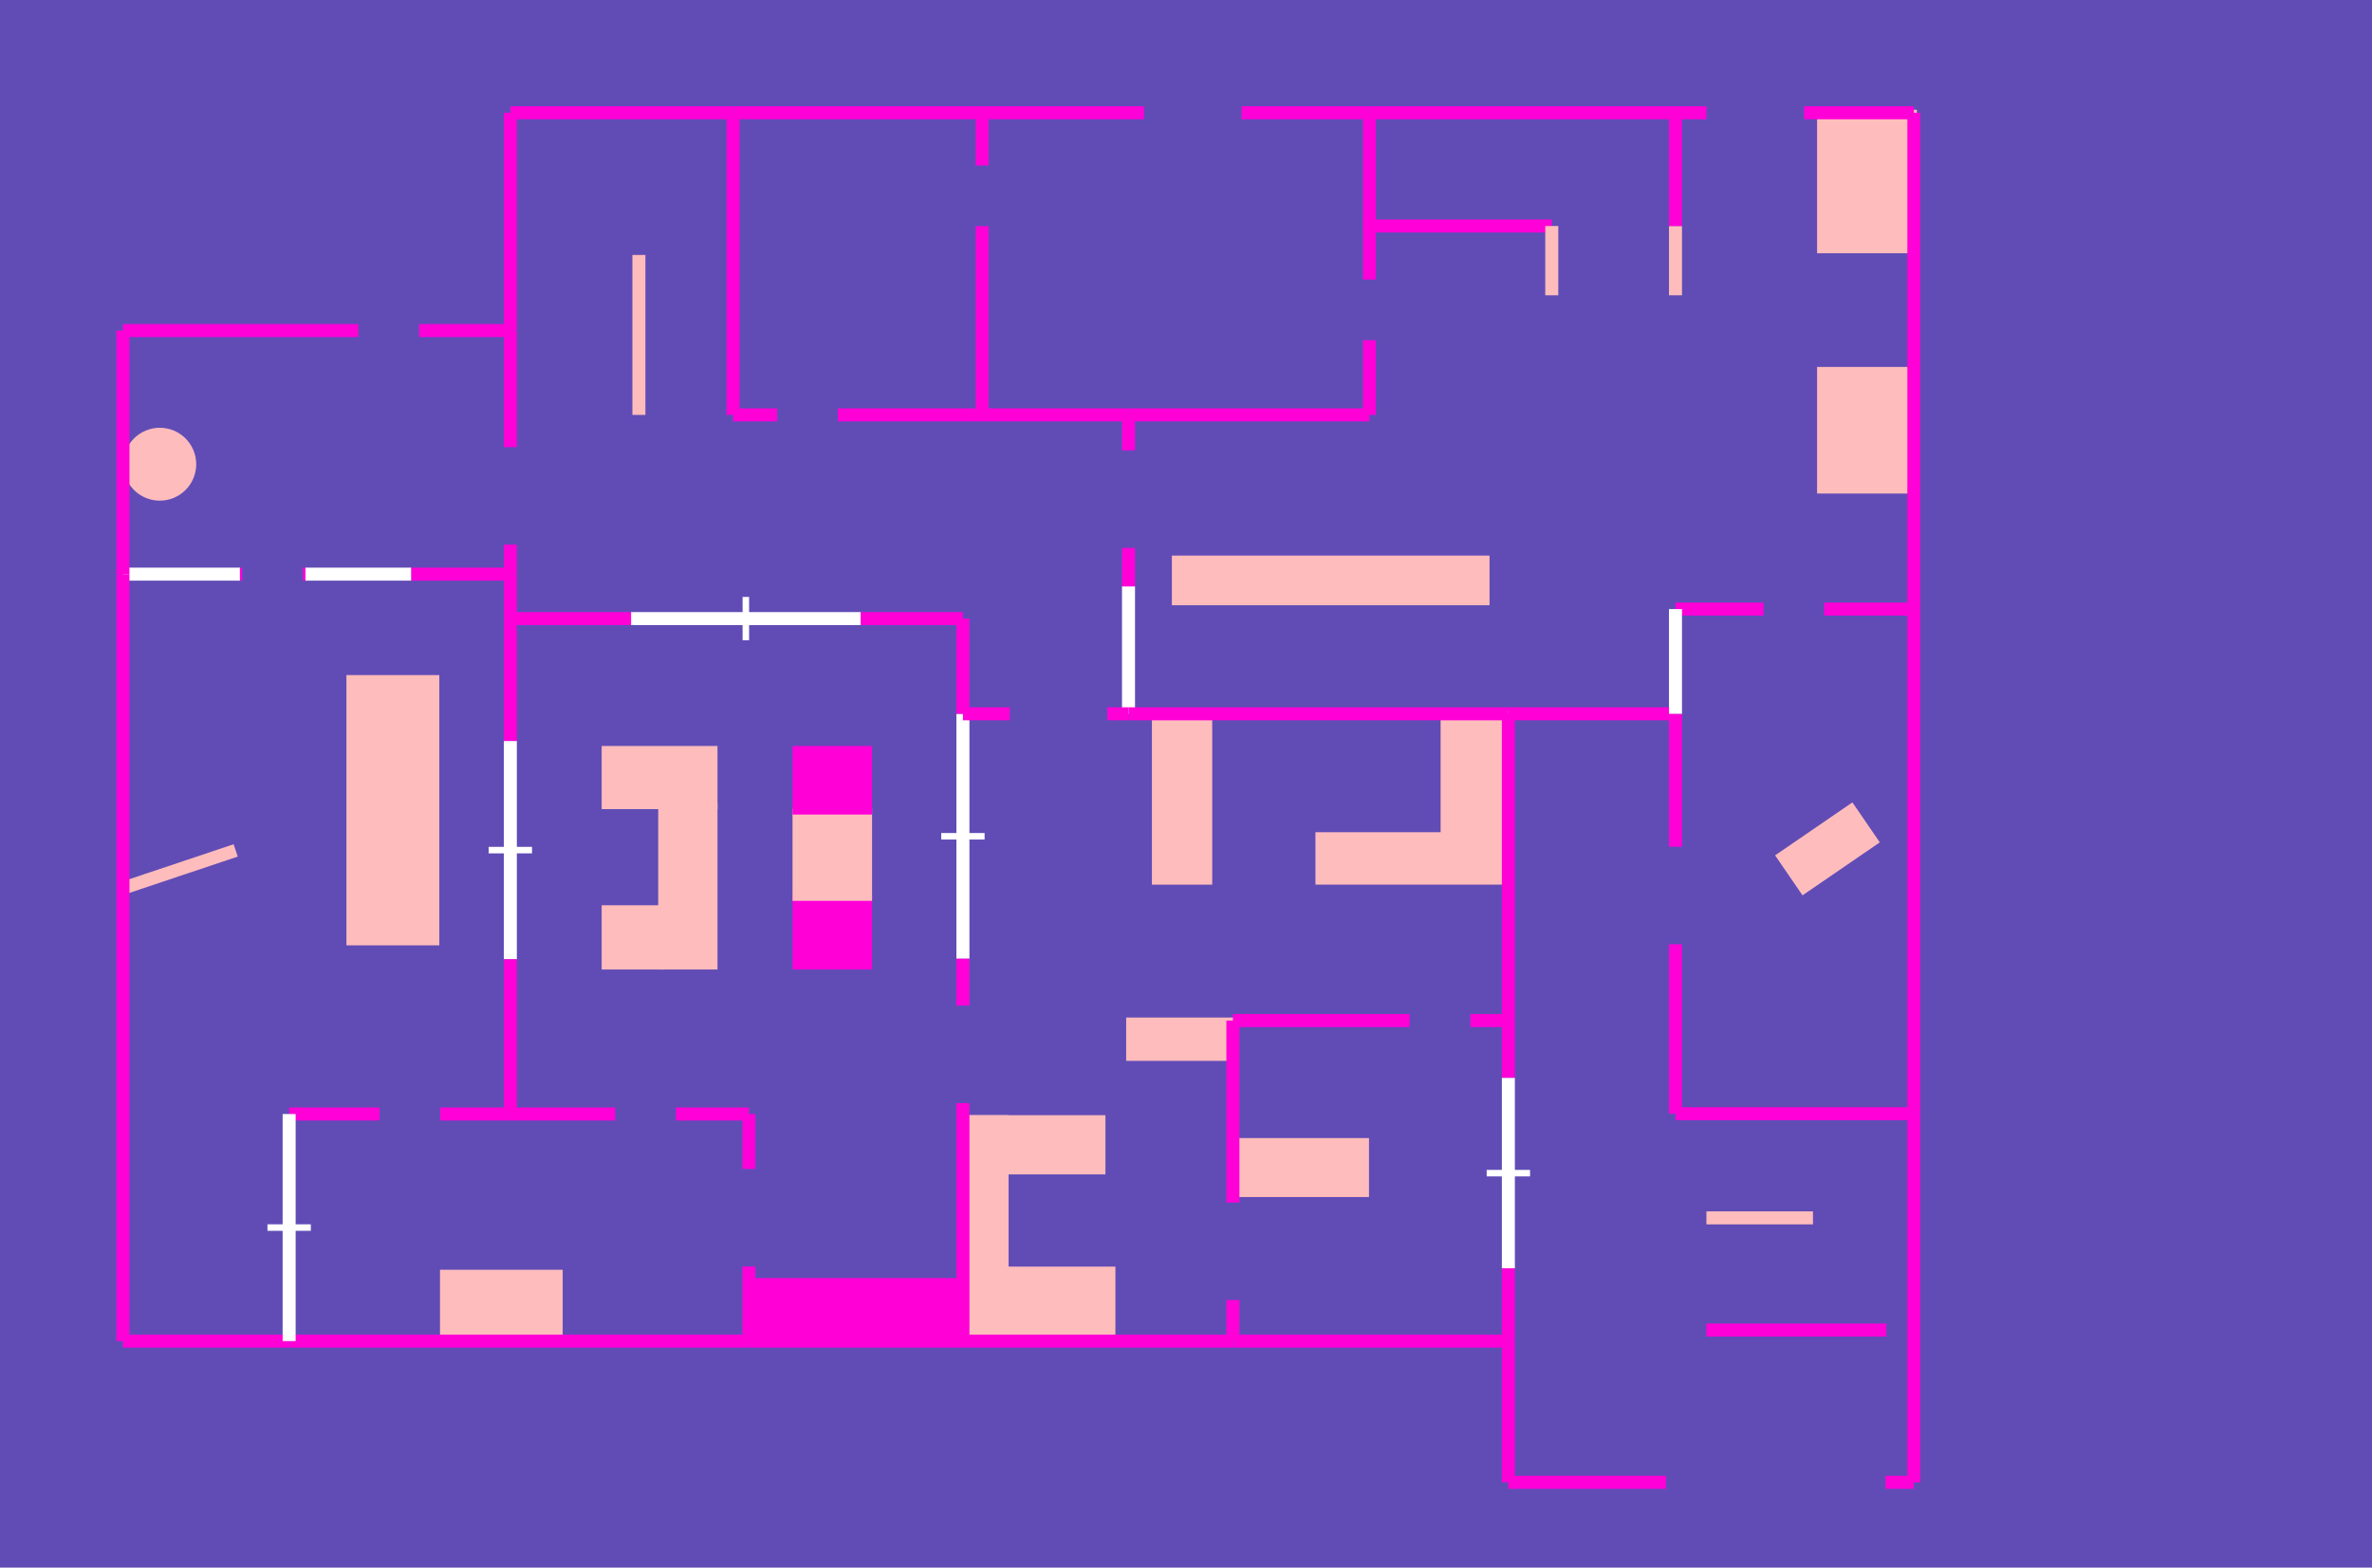
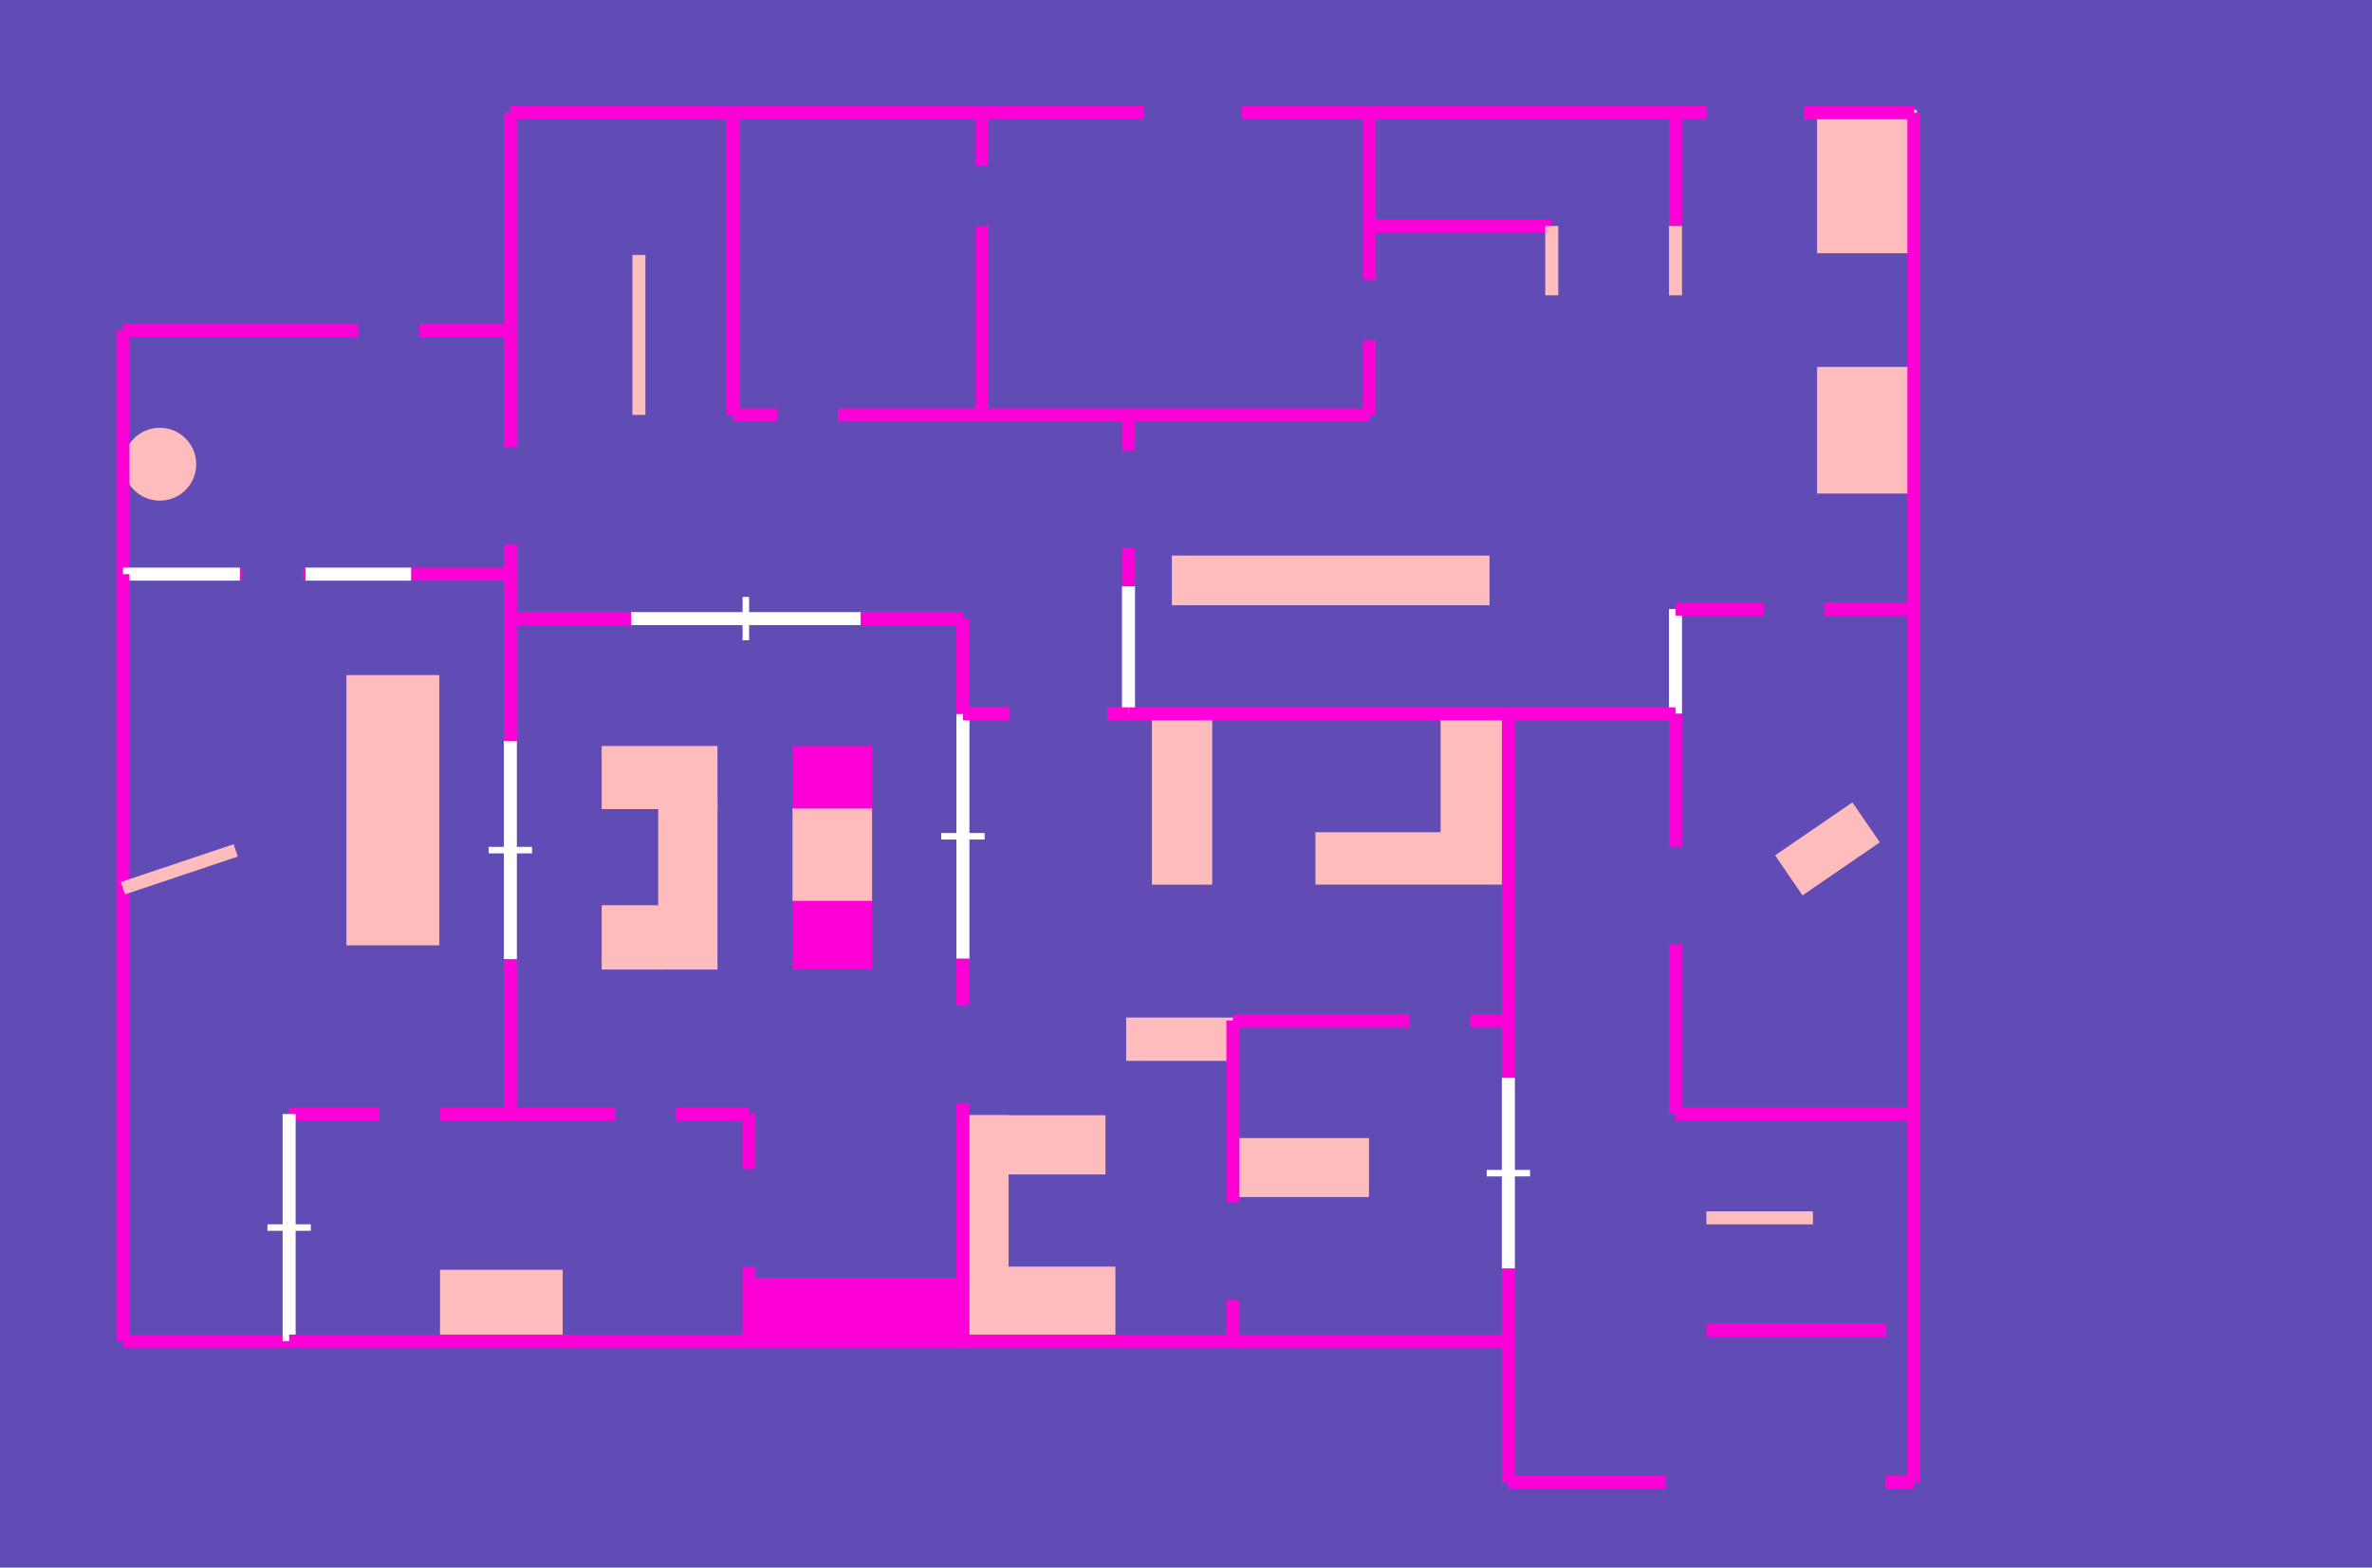
<svg xmlns="http://www.w3.org/2000/svg" viewBox="95 -40 295 195">
  <rect fill="#614CB6" height="195" width="295" x="95" y="-40" />
+   <path d="M233.345,-126.828 L220.061,-126.828 L220.061,-117.937 L233.345,-117.937 z" fill="#FFBCBC" stroke="#FFBCBC" stroke-width="0.75" transform="scale(1, -1)" />
+   <path d="M193.94,-71.688 L203.082,-71.688 L203.082,-80.228 L193.94,-80.228 z" fill="#FF00D7" stroke="#FF00D7" stroke-width="0.75" transform="scale(1, -1)" />
+   <path d="M258.973,-69.667 L282.592,-69.667 L282.592,-63.9 L258.973,-63.9 z" fill="#FFBCBC" stroke="#FFBCBC" stroke-width="0.75" transform="scale(1, -1)" />
+   <path d="M321.361,8.875 L333.022,8.875 L333.022,25.973 L321.361,25.973 z" fill="#FFBCBC" stroke="#FFBCBC" stroke-width="0.75" transform="scale(1, -1)" />
+   <path d="M321.361,-6.022 L333.022,-6.022 L333.022,-21.019 L321.361,-21.019 z" fill="#FFBCBC" stroke="#FFBCBC" stroke-width="0.75" transform="scale(1, -1)" />
+   <path d="M279.876,-34.914 L241.118,-34.914 L241.118,-29.488 L279.876,-29.488 z" fill="#FFBCBC" stroke="#FFBCBC" stroke-width="0.75" transform="scale(1, -1)" />
+   <path d="M245.385,-48.795 L238.636,-48.795 L238.636,-69.671 L245.385,-69.671 z" fill="#FFBCBC" stroke="#FFBCBC" stroke-width="0.75" transform="scale(1, -1)" />
+   <path d="M150.098,-126.828 L164.604,-126.828 L164.604,-118.329 L150.098,-118.329 z" fill="#FFBCBC" stroke="#FFBCBC" stroke-width="0.75" transform="scale(1, -1)" />
+   <path d="M214.756,-105.718 L232.106,-105.718 L232.106,-99.103 L214.756,-99.103 z" fill="#FFBCBC" stroke="#FFBCBC" stroke-width="0.75" transform="scale(1, -1)" />
+   <path d="M248.333,-101.947 L264.883,-101.947 L264.883,-108.532 L248.333,-108.532 z" fill="#FFBCBC" stroke="#FFBCBC" stroke-width="0.75" transform="scale(1, -1)" />
+   <path d="M248.333,-91.592 L235.434,-91.592 L235.434,-86.954 L248.333,-86.954 z" fill="#FFBCBC" stroke="#FFBCBC" stroke-width="0.75" transform="scale(1, -1)" />
+   <path d="M193.94,-60.95 L203.082,-60.95 L203.082,-53.174 L193.94,-53.174 z" fill="#FF00D7" stroke="#FF00D7" stroke-width="0.75" transform="scale(1, -1)" />
+   <path d="M170.205,-60.278 L183.857,-60.278 L183.857,-53.174 L170.205,-53.174 z" fill="#FFBCBC" stroke="#FFBCBC" stroke-width="0.75" transform="scale(1, -1)" />
+   <path d="M177.236,-60.278 L183.857,-60.278 L183.857,-80.228 L177.236,-80.228 z" fill="#FFBCBC" stroke="#FFBCBC" stroke-width="0.75" transform="scale(1, -1)" />
  <path d="M220.061,-99.103 L214.756,-99.103 L214.756,-126.828 L220.061,-126.828 z" fill="#FFBCBC" stroke="#FFBCBC" stroke-width="0.75" transform="scale(1, -1)" />
-   <path d="M150.098,-126.828 L164.604,-126.828 L164.604,-118.329 L150.098,-118.329 z" fill="#FFBCBC" stroke="#FFBCBC" stroke-width="0.75" transform="scale(1, -1)" />
-   <path d="M248.333,-101.947 L264.883,-101.947 L264.883,-108.532 L248.333,-108.532 z" fill="#FFBCBC" stroke="#FFBCBC" stroke-width="0.75" transform="scale(1, -1)" />
-   <path d="M193.94,-71.688 L203.082,-71.688 L203.082,-80.228 L193.94,-80.228 z" fill="#FF00D7" stroke="#FF00D7" stroke-width="0.75" transform="scale(1, -1)" />
  <path d="M203.082,-60.95 L193.94,-60.95 L193.94,-71.688 L203.082,-71.688 z" fill="#FFBCBC" stroke="#FFBCBC" stroke-width="0.75" transform="scale(1, -1)" />
-   <path d="M214.756,-105.718 L232.106,-105.718 L232.106,-99.103 L214.756,-99.103 z" fill="#FFBCBC" stroke="#FFBCBC" stroke-width="0.75" transform="scale(1, -1)" />
-   <path d="M193.94,-60.95 L203.082,-60.95 L203.082,-53.174 L193.94,-53.174 z" fill="#FF00D7" stroke="#FF00D7" stroke-width="0.75" transform="scale(1, -1)" />
+   <path d="M188.141,-119.366 L214.756,-119.366 L214.756,-126.828 L188.141,-126.828 z" fill="#FF00D7" stroke="#FF00D7" stroke-width="0.75" transform="scale(1, -1)" />
  <path d="M319.272,-70.856 L316.287,-66.502 L325.281,-60.336 L328.266,-64.69 z" fill="#FFBCBC" stroke="#FFBCBC" stroke-width="0.75" transform="scale(1, -1)" />
-   <path d="M258.973,-69.667 L282.592,-69.667 L282.592,-63.9 L258.973,-63.9 z" fill="#FFBCBC" stroke="#FFBCBC" stroke-width="0.75" transform="scale(1, -1)" />
-   <path d="M188.141,-119.366 L214.756,-119.366 L214.756,-126.828 L188.141,-126.828 z" fill="#FF00D7" stroke="#FF00D7" stroke-width="0.75" transform="scale(1, -1)" />
-   <path d="M245.385,-48.795 L238.636,-48.795 L238.636,-69.671 L245.385,-69.671 z" fill="#FFBCBC" stroke="#FFBCBC" stroke-width="0.75" transform="scale(1, -1)" />
-   <path d="M248.333,-91.592 L235.434,-91.592 L235.434,-86.954 L248.333,-86.954 z" fill="#FFBCBC" stroke="#FFBCBC" stroke-width="0.75" transform="scale(1, -1)" />
-   <path d="M177.236,-60.278 L183.857,-60.278 L183.857,-80.228 L177.236,-80.228 z" fill="#FFBCBC" stroke="#FFBCBC" stroke-width="0.75" transform="scale(1, -1)" />
  <path d="M170.205,-80.228 L177.236,-80.228 L177.236,-72.985 L170.205,-72.985 z" fill="#FFBCBC" stroke="#FFBCBC" stroke-width="0.75" transform="scale(1, -1)" />
  <path d="M274.541,-63.9 L282.592,-63.9 L282.592,-48.795 L274.541,-48.795 z" fill="#FFBCBC" stroke="#FFBCBC" stroke-width="0.75" transform="scale(1, -1)" />
-   <path d="M279.876,-34.914 L241.118,-34.914 L241.118,-29.488 L279.876,-29.488 z" fill="#FFBCBC" stroke="#FFBCBC" stroke-width="0.75" transform="scale(1, -1)" />
  <path d="M138.459,-77.221 L149.261,-77.221 L149.261,-44.353 L138.459,-44.353 z" fill="#FFBCBC" stroke="#FFBCBC" stroke-width="0.75" transform="scale(1, -1)" />
-   <path d="M321.361,8.875 L333.022,8.875 L333.022,25.973 L321.361,25.973 z" fill="#FFBCBC" stroke="#FFBCBC" stroke-width="0.75" transform="scale(1, -1)" />
-   <path d="M233.345,-126.828 L220.061,-126.828 L220.061,-117.937 L233.345,-117.937 z" fill="#FFBCBC" stroke="#FFBCBC" stroke-width="0.75" transform="scale(1, -1)" />
-   <path d="M170.205,-60.278 L183.857,-60.278 L183.857,-53.174 L170.205,-53.174 z" fill="#FFBCBC" stroke="#FFBCBC" stroke-width="0.75" transform="scale(1, -1)" />
-   <path d="M321.361,-6.022 L333.022,-6.022 L333.022,-21.019 L321.361,-21.019 z" fill="#FFBCBC" stroke="#FFBCBC" stroke-width="0.75" transform="scale(1, -1)" />
  <circle cx="114.87" cy="-17.747" fill="#FFBCBC" r="4.533" stroke="none" transform="scale(1, -1)" />
-   <path d="M303.376,-98.545 L303.376,-77.465 z" fill="none" stroke="#FF00D7" stroke-width="1.618" transform="scale(1, -1)" />
-   <path d="M303.376,-65.333 L303.376,-48.795 z" fill="none" stroke="#FF00D7" stroke-width="1.618" transform="scale(1, -1)" />
-   <path d="M110.289,-70.489 L124.311,-65.789 z" fill="none" stroke="#FFBCBC" stroke-width="1.618" transform="scale(1, -1)" />
-   <path d="M124.843,-31.421 L110.289,-31.421 z" fill="none" stroke="#FFFFFF" stroke-width="1.618" transform="scale(1, -1)" />
-   <path d="M130.959,-98.581 L142.199,-98.581 z" fill="none" stroke="#FF00D7" stroke-width="1.618" transform="scale(1, -1)" />
-   <path d="M149.748,-98.581 L158.47,-98.581 z" fill="none" stroke="#FF00D7" stroke-width="1.618" transform="scale(1, -1)" />
+   <path d="M174.459,-11.612 L174.459,8.285 z" fill="none" stroke="#FFBCBC" stroke-width="1.618" transform="scale(1, -1)" />
+   <path d="M110.289,-1.123 L110.289,-31.421 z" fill="none" stroke="#FF00D7" stroke-width="1.618" transform="scale(1, -1)" />
  <path d="M214.756,-48.795 L214.756,-79.265 z" fill="none" stroke="#FFFFFF" stroke-width="1.618" transform="scale(1, -1)" />
  <path d="M212.06,-64.03 L217.452,-64.03 z" fill="none" stroke="#FFFFFF" stroke-width="0.809" transform="scale(1, -1)" />
-   <path d="M158.47,25.973 L158.47,-1.123 z" fill="none" stroke="#FF00D7" stroke-width="1.618" transform="scale(1, -1)" />
-   <path d="M217.145,25.973 L186.169,25.973 z" fill="none" stroke="#FF00D7" stroke-width="1.618" transform="scale(1, -1)" />
-   <path d="M124.843,-31.421 L125.121,-31.421 z" fill="none" stroke="#FF00D7" stroke-width="1.618" transform="scale(1, -1)" />
-   <path d="M132.669,-31.421 L132.991,-31.421 z" fill="none" stroke="#FF00D7" stroke-width="1.618" transform="scale(1, -1)" />
-   <path d="M303.376,3.267 L303.376,11.885 z" fill="none" stroke="#FFBCBC" stroke-width="1.618" transform="scale(1, -1)" />
-   <path d="M110.289,-126.828 L130.959,-126.828 z" fill="none" stroke="#FF00D7" stroke-width="1.618" transform="scale(1, -1)" />
-   <path d="M333.022,25.973 L319.359,25.973 z" fill="none" stroke="#FF00D7" stroke-width="1.618" transform="scale(1, -1)" />
-   <path d="M307.227,25.973 L303.376,25.973 z" fill="none" stroke="#FF00D7" stroke-width="1.618" transform="scale(1, -1)" />
-   <path d="M158.47,-1.123 L147.119,-1.123 z" fill="none" stroke="#FF00D7" stroke-width="1.618" transform="scale(1, -1)" />
-   <path d="M139.57,-1.123 L110.289,-1.123 z" fill="none" stroke="#FF00D7" stroke-width="1.618" transform="scale(1, -1)" />
-   <path d="M282.592,-94.091 L282.592,-86.954 z" fill="none" stroke="#FF00D7" stroke-width="1.618" transform="scale(1, -1)" />
-   <path d="M214.756,-48.795 L214.756,-36.952 z" fill="none" stroke="#FF00D7" stroke-width="1.618" transform="scale(1, -1)" />
-   <path d="M130.959,-126.828 L188.141,-126.828 z" fill="none" stroke="#FF00D7" stroke-width="1.618" transform="scale(1, -1)" />
-   <path d="M282.592,-86.954 L277.862,-86.954 z" fill="none" stroke="#FF00D7" stroke-width="1.618" transform="scale(1, -1)" />
-   <path d="M270.313,-86.954 L248.333,-86.954 z" fill="none" stroke="#FF00D7" stroke-width="1.618" transform="scale(1, -1)" />
-   <path d="M110.289,-31.421 L110.289,-126.828 z" fill="none" stroke="#FF00D7" stroke-width="1.618" transform="scale(1, -1)" />
-   <path d="M235.349,-32.941 L235.349,-48.795 z" fill="none" stroke="#FFFFFF" stroke-width="1.618" transform="scale(1, -1)" />
-   <path d="M214.756,-126.828 L248.333,-126.828 z" fill="none" stroke="#FF00D7" stroke-width="1.618" transform="scale(1, -1)" />
-   <path d="M174.459,-11.612 L174.459,8.285 z" fill="none" stroke="#FFBCBC" stroke-width="1.618" transform="scale(1, -1)" />
-   <path d="M217.145,-11.612 L217.145,11.862 z" fill="none" stroke="#FF00D7" stroke-width="1.618" transform="scale(1, -1)" />
-   <path d="M217.145,19.411 L217.145,25.973 z" fill="none" stroke="#FF00D7" stroke-width="1.618" transform="scale(1, -1)" />
-   <path d="M158.47,25.973 L186.169,25.973 z" fill="none" stroke="#FF00D7" stroke-width="1.618" transform="scale(1, -1)" />
-   <path d="M333.022,-98.545 L333.022,-144.399 z" fill="none" stroke="#FF00D7" stroke-width="1.618" transform="scale(1, -1)" />
-   <path d="M303.376,-98.545 L333.022,-98.545 z" fill="none" stroke="#FF00D7" stroke-width="1.618" transform="scale(1, -1)" />
-   <path d="M320.474,-111.498 L307.221,-111.498 z" fill="none" stroke="#FFBCBC" stroke-width="1.618" transform="scale(1, -1)" />
-   <path d="M188.141,-98.581 L188.141,-105.414 z" fill="none" stroke="#FF00D7" stroke-width="1.618" transform="scale(1, -1)" />
-   <path d="M188.141,-117.546 L188.141,-126.828 z" fill="none" stroke="#FF00D7" stroke-width="1.618" transform="scale(1, -1)" />
  <path d="M158.47,-98.581 L171.514,-98.581 z" fill="none" stroke="#FF00D7" stroke-width="1.618" transform="scale(1, -1)" />
  <path d="M179.063,-98.581 L188.141,-98.581 z" fill="none" stroke="#FF00D7" stroke-width="1.618" transform="scale(1, -1)" />
-   <path d="M158.47,-52.172 L158.47,-79.331 z" fill="none" stroke="#FFFFFF" stroke-width="1.618" transform="scale(1, -1)" />
-   <path d="M155.774,-65.751 L161.166,-65.751 z" fill="none" stroke="#FFFFFF" stroke-width="0.809" transform="scale(1, -1)" />
-   <path d="M214.756,-126.828 L214.756,-97.224 z" fill="none" stroke="#FF00D7" stroke-width="1.618" transform="scale(1, -1)" />
-   <path d="M214.756,-85.093 L214.756,-79.265 z" fill="none" stroke="#FF00D7" stroke-width="1.618" transform="scale(1, -1)" />
-   <path d="M202.036,-36.952 L214.756,-36.952 z" fill="none" stroke="#FF00D7" stroke-width="1.618" transform="scale(1, -1)" />
-   <path d="M282.592,-48.795 L282.592,-86.954 z" fill="none" stroke="#FF00D7" stroke-width="1.618" transform="scale(1, -1)" />
-   <path d="M265.309,11.885 L287.989,11.885 z" fill="none" stroke="#FF00D7" stroke-width="1.618" transform="scale(1, -1)" />
+   <path d="M124.843,-31.421 L110.289,-31.421 z" fill="none" stroke="#FFFFFF" stroke-width="1.618" transform="scale(1, -1)" />
+   <path d="M303.376,-35.767 L303.376,-48.795 z" fill="none" stroke="#FFFFFF" stroke-width="1.618" transform="scale(1, -1)" />
+   <path d="M282.592,-117.781 L282.592,-126.828 z" fill="none" stroke="#FF00D7" stroke-width="1.618" transform="scale(1, -1)" />
+   <path d="M158.47,25.973 L158.47,-1.123 z" fill="none" stroke="#FF00D7" stroke-width="1.618" transform="scale(1, -1)" />
  <path d="M235.349,-11.612 L235.349,-16.028 z" fill="none" stroke="#FF00D7" stroke-width="1.618" transform="scale(1, -1)" />
  <path d="M235.349,-28.159 L235.349,-32.941 z" fill="none" stroke="#FF00D7" stroke-width="1.618" transform="scale(1, -1)" />
-   <path d="M235.349,-48.795 L232.716,-48.795 z" fill="none" stroke="#FF00D7" stroke-width="1.618" transform="scale(1, -1)" />
-   <path d="M220.584,-48.795 L214.756,-48.795 z" fill="none" stroke="#FF00D7" stroke-width="1.618" transform="scale(1, -1)" />
-   <path d="M158.47,-31.421 L158.47,-36.952 z" fill="none" stroke="#FF00D7" stroke-width="1.618" transform="scale(1, -1)" />
-   <path d="M110.289,-1.123 L110.289,-31.421 z" fill="none" stroke="#FF00D7" stroke-width="1.618" transform="scale(1, -1)" />
-   <path d="M188.141,-126.828 L214.756,-126.828 z" fill="none" stroke="#FF00D7" stroke-width="1.618" transform="scale(1, -1)" />
-   <path d="M248.333,-86.954 L248.333,-109.586 z" fill="none" stroke="#FF00D7" stroke-width="1.618" transform="scale(1, -1)" />
-   <path d="M248.333,-121.718 L248.333,-126.828 z" fill="none" stroke="#FF00D7" stroke-width="1.618" transform="scale(1, -1)" />
-   <path d="M265.309,25.973 L249.408,25.973 z" fill="none" stroke="#FF00D7" stroke-width="1.618" transform="scale(1, -1)" />
-   <path d="M237.276,25.973 L217.145,25.973 z" fill="none" stroke="#FF00D7" stroke-width="1.618" transform="scale(1, -1)" />
-   <path d="M282.592,-94.091 L282.592,-117.781 z" fill="none" stroke="#FFFFFF" stroke-width="1.618" transform="scale(1, -1)" />
-   <path d="M279.896,-105.936 L285.288,-105.936 z" fill="none" stroke="#FFFFFF" stroke-width="0.809" transform="scale(1, -1)" />
-   <path d="M130.959,-98.581 L130.959,-126.828 z" fill="none" stroke="#FFFFFF" stroke-width="1.618" transform="scale(1, -1)" />
-   <path d="M128.263,-112.704 L133.655,-112.704 z" fill="none" stroke="#FFFFFF" stroke-width="0.809" transform="scale(1, -1)" />
-   <path d="M287.989,11.885 L287.989,3.267 z" fill="none" stroke="#FFBCBC" stroke-width="1.618" transform="scale(1, -1)" />
-   <path d="M235.349,-11.612 L265.309,-11.612 z" fill="none" stroke="#FF00D7" stroke-width="1.618" transform="scale(1, -1)" />
-   <path d="M158.47,-98.581 L158.47,-79.331 z" fill="none" stroke="#FF00D7" stroke-width="1.618" transform="scale(1, -1)" />
-   <path d="M248.333,-126.828 L282.592,-126.828 z" fill="none" stroke="#FF00D7" stroke-width="1.618" transform="scale(1, -1)" />
-   <path d="M202.036,-36.952 L173.479,-36.952 z" fill="none" stroke="#FFFFFF" stroke-width="1.618" transform="scale(1, -1)" />
-   <path d="M187.758,-34.256 L187.758,-39.648 z" fill="none" stroke="#FFFFFF" stroke-width="0.809" transform="scale(1, -1)" />
-   <path d="M303.376,25.973 L265.309,25.973 z" fill="none" stroke="#FF00D7" stroke-width="1.618" transform="scale(1, -1)" />
-   <path d="M186.169,25.973 L186.169,-11.612 z" fill="none" stroke="#FF00D7" stroke-width="1.618" transform="scale(1, -1)" />
-   <path d="M303.376,11.885 L303.376,25.973 z" fill="none" stroke="#FF00D7" stroke-width="1.618" transform="scale(1, -1)" />
-   <path d="M235.349,-48.795 L282.592,-48.795 z" fill="none" stroke="#FF00D7" stroke-width="1.618" transform="scale(1, -1)" />
-   <path d="M158.47,-36.952 L158.47,-52.172 z" fill="none" stroke="#FF00D7" stroke-width="1.618" transform="scale(1, -1)" />
-   <path d="M158.47,-1.123 L158.47,-15.623 z" fill="none" stroke="#FF00D7" stroke-width="1.618" transform="scale(1, -1)" />
-   <path d="M158.47,-27.755 L158.47,-31.421 z" fill="none" stroke="#FF00D7" stroke-width="1.618" transform="scale(1, -1)" />
-   <path d="M146.128,-31.421 L158.47,-31.421 z" fill="none" stroke="#FF00D7" stroke-width="1.618" transform="scale(1, -1)" />
-   <path d="M282.592,-144.399 L282.592,-126.828 z" fill="none" stroke="#FF00D7" stroke-width="1.618" transform="scale(1, -1)" />
-   <path d="M186.169,-11.612 L191.656,-11.612 z" fill="none" stroke="#FF00D7" stroke-width="1.618" transform="scale(1, -1)" />
-   <path d="M199.205,-11.612 L235.349,-11.612 z" fill="none" stroke="#FF00D7" stroke-width="1.618" transform="scale(1, -1)" />
-   <path d="M132.991,-31.421 L146.128,-31.421 z" fill="none" stroke="#FFFFFF" stroke-width="1.618" transform="scale(1, -1)" />
-   <path d="M333.022,-35.767 L333.022,-98.545 z" fill="none" stroke="#FF00D7" stroke-width="1.618" transform="scale(1, -1)" />
-   <path d="M302.198,-144.399 L282.592,-144.399 z" fill="none" stroke="#FF00D7" stroke-width="1.618" transform="scale(1, -1)" />
-   <path d="M303.376,-48.795 L282.592,-48.795 z" fill="none" stroke="#FF00D7" stroke-width="1.618" transform="scale(1, -1)" />
-   <path d="M282.592,-117.781 L282.592,-126.828 z" fill="none" stroke="#FF00D7" stroke-width="1.618" transform="scale(1, -1)" />
-   <path d="M173.479,-36.952 L158.47,-36.952 z" fill="none" stroke="#FF00D7" stroke-width="1.618" transform="scale(1, -1)" />
-   <path d="M333.022,25.973 L333.022,-35.767 z" fill="none" stroke="#FF00D7" stroke-width="1.618" transform="scale(1, -1)" />
  <path d="M303.376,-35.767 L314.324,-35.767 z" fill="none" stroke="#FF00D7" stroke-width="1.618" transform="scale(1, -1)" />
  <path d="M321.872,-35.767 L333.022,-35.767 z" fill="none" stroke="#FF00D7" stroke-width="1.618" transform="scale(1, -1)" />
  <path d="M307.221,-125.455 L329.602,-125.455 z" fill="none" stroke="#FF00D7" stroke-width="1.618" transform="scale(1, -1)" />
+   <path d="M202.036,-36.952 L214.756,-36.952 z" fill="none" stroke="#FF00D7" stroke-width="1.618" transform="scale(1, -1)" />
+   <path d="M248.333,-86.954 L248.333,-109.586 z" fill="none" stroke="#FF00D7" stroke-width="1.618" transform="scale(1, -1)" />
+   <path d="M248.333,-121.718 L248.333,-126.828 z" fill="none" stroke="#FF00D7" stroke-width="1.618" transform="scale(1, -1)" />
+   <path d="M333.022,25.973 L319.359,25.973 z" fill="none" stroke="#FF00D7" stroke-width="1.618" transform="scale(1, -1)" />
+   <path d="M307.227,25.973 L303.376,25.973 z" fill="none" stroke="#FF00D7" stroke-width="1.618" transform="scale(1, -1)" />
+   <path d="M265.309,11.885 L287.989,11.885 z" fill="none" stroke="#FF00D7" stroke-width="1.618" transform="scale(1, -1)" />
+   <path d="M130.959,-98.581 L142.199,-98.581 z" fill="none" stroke="#FF00D7" stroke-width="1.618" transform="scale(1, -1)" />
+   <path d="M149.748,-98.581 L158.47,-98.581 z" fill="none" stroke="#FF00D7" stroke-width="1.618" transform="scale(1, -1)" />
+   <path d="M282.592,-86.954 L277.862,-86.954 z" fill="none" stroke="#FF00D7" stroke-width="1.618" transform="scale(1, -1)" />
+   <path d="M270.313,-86.954 L248.333,-86.954 z" fill="none" stroke="#FF00D7" stroke-width="1.618" transform="scale(1, -1)" />
+   <path d="M158.47,-31.421 L158.47,-36.952 z" fill="none" stroke="#FF00D7" stroke-width="1.618" transform="scale(1, -1)" />
  <path d="M265.309,-11.612 L265.309,-2.323 z" fill="none" stroke="#FF00D7" stroke-width="1.618" transform="scale(1, -1)" />
  <path d="M265.309,5.226 L265.309,25.973 z" fill="none" stroke="#FF00D7" stroke-width="1.618" transform="scale(1, -1)" />
+   <path d="M320.474,-111.498 L307.221,-111.498 z" fill="none" stroke="#FFBCBC" stroke-width="1.618" transform="scale(1, -1)" />
+   <path d="M282.592,-94.091 L282.592,-86.954 z" fill="none" stroke="#FF00D7" stroke-width="1.618" transform="scale(1, -1)" />
+   <path d="M188.141,-126.828 L214.756,-126.828 z" fill="none" stroke="#FF00D7" stroke-width="1.618" transform="scale(1, -1)" />
+   <path d="M186.169,25.973 L186.169,-11.612 z" fill="none" stroke="#FF00D7" stroke-width="1.618" transform="scale(1, -1)" />
+   <path d="M303.376,-48.795 L282.592,-48.795 z" fill="none" stroke="#FF00D7" stroke-width="1.618" transform="scale(1, -1)" />
+   <path d="M110.289,-31.421 L110.289,-126.828 z" fill="none" stroke="#FF00D7" stroke-width="1.618" transform="scale(1, -1)" />
+   <path d="M282.592,-94.091 L282.592,-117.781 z" fill="none" stroke="#FFFFFF" stroke-width="1.618" transform="scale(1, -1)" />
+   <path d="M279.896,-105.936 L285.288,-105.936 z" fill="none" stroke="#FFFFFF" stroke-width="0.809" transform="scale(1, -1)" />
+   <path d="M217.145,-11.612 L217.145,11.862 z" fill="none" stroke="#FF00D7" stroke-width="1.618" transform="scale(1, -1)" />
+   <path d="M217.145,19.411 L217.145,25.973 z" fill="none" stroke="#FF00D7" stroke-width="1.618" transform="scale(1, -1)" />
+   <path d="M333.022,-98.545 L333.022,-144.399 z" fill="none" stroke="#FF00D7" stroke-width="1.618" transform="scale(1, -1)" />
+   <path d="M333.022,25.973 L333.022,-35.767 z" fill="none" stroke="#FF00D7" stroke-width="1.618" transform="scale(1, -1)" />
+   <path d="M158.47,-1.123 L147.119,-1.123 z" fill="none" stroke="#FF00D7" stroke-width="1.618" transform="scale(1, -1)" />
+   <path d="M139.57,-1.123 L110.289,-1.123 z" fill="none" stroke="#FF00D7" stroke-width="1.618" transform="scale(1, -1)" />
+   <path d="M158.47,-36.952 L158.47,-52.172 z" fill="none" stroke="#FF00D7" stroke-width="1.618" transform="scale(1, -1)" />
+   <path d="M158.47,25.973 L186.169,25.973 z" fill="none" stroke="#FF00D7" stroke-width="1.618" transform="scale(1, -1)" />
+   <path d="M158.47,-52.172 L158.47,-79.331 z" fill="none" stroke="#FFFFFF" stroke-width="1.618" transform="scale(1, -1)" />
+   <path d="M155.774,-65.751 L161.166,-65.751 z" fill="none" stroke="#FFFFFF" stroke-width="0.809" transform="scale(1, -1)" />
+   <path d="M302.198,-144.399 L282.592,-144.399 z" fill="none" stroke="#FF00D7" stroke-width="1.618" transform="scale(1, -1)" />
+   <path d="M265.309,25.973 L249.408,25.973 z" fill="none" stroke="#FF00D7" stroke-width="1.618" transform="scale(1, -1)" />
+   <path d="M237.276,25.973 L217.145,25.973 z" fill="none" stroke="#FF00D7" stroke-width="1.618" transform="scale(1, -1)" />
+   <path d="M303.376,11.885 L303.376,25.973 z" fill="none" stroke="#FF00D7" stroke-width="1.618" transform="scale(1, -1)" />
+   <path d="M235.349,-32.941 L235.349,-48.795 z" fill="none" stroke="#FFFFFF" stroke-width="1.618" transform="scale(1, -1)" />
+   <path d="M248.333,-126.828 L282.592,-126.828 z" fill="none" stroke="#FF00D7" stroke-width="1.618" transform="scale(1, -1)" />
+   <path d="M303.376,3.267 L303.376,11.885 z" fill="none" stroke="#FFBCBC" stroke-width="1.618" transform="scale(1, -1)" />
+   <path d="M287.989,11.885 L287.989,3.267 z" fill="none" stroke="#FFBCBC" stroke-width="1.618" transform="scale(1, -1)" />
+   <path d="M214.756,-126.828 L214.756,-97.224 z" fill="none" stroke="#FF00D7" stroke-width="1.618" transform="scale(1, -1)" />
+   <path d="M214.756,-85.093 L214.756,-79.265 z" fill="none" stroke="#FF00D7" stroke-width="1.618" transform="scale(1, -1)" />
+   <path d="M235.349,-11.612 L265.309,-11.612 z" fill="none" stroke="#FF00D7" stroke-width="1.618" transform="scale(1, -1)" />
+   <path d="M158.47,-98.581 L158.47,-79.331 z" fill="none" stroke="#FF00D7" stroke-width="1.618" transform="scale(1, -1)" />
+   <path d="M282.592,-48.795 L282.592,-86.954 z" fill="none" stroke="#FF00D7" stroke-width="1.618" transform="scale(1, -1)" />
+   <path d="M188.141,-98.581 L188.141,-105.414 z" fill="none" stroke="#FF00D7" stroke-width="1.618" transform="scale(1, -1)" />
+   <path d="M188.141,-117.546 L188.141,-126.828 z" fill="none" stroke="#FF00D7" stroke-width="1.618" transform="scale(1, -1)" />
+   <path d="M146.128,-31.421 L158.47,-31.421 z" fill="none" stroke="#FF00D7" stroke-width="1.618" transform="scale(1, -1)" />
+   <path d="M110.289,-126.828 L130.959,-126.828 z" fill="none" stroke="#FF00D7" stroke-width="1.618" transform="scale(1, -1)" />
+   <path d="M282.592,-144.399 L282.592,-126.828 z" fill="none" stroke="#FF00D7" stroke-width="1.618" transform="scale(1, -1)" />
+   <path d="M158.47,-1.123 L158.47,-15.623 z" fill="none" stroke="#FF00D7" stroke-width="1.618" transform="scale(1, -1)" />
+   <path d="M158.47,-27.755 L158.47,-31.421 z" fill="none" stroke="#FF00D7" stroke-width="1.618" transform="scale(1, -1)" />
+   <path d="M202.036,-36.952 L173.479,-36.952 z" fill="none" stroke="#FFFFFF" stroke-width="1.618" transform="scale(1, -1)" />
+   <path d="M187.758,-34.256 L187.758,-39.648 z" fill="none" stroke="#FFFFFF" stroke-width="0.809" transform="scale(1, -1)" />
+   <path d="M235.349,-48.795 L232.716,-48.795 z" fill="none" stroke="#FF00D7" stroke-width="1.618" transform="scale(1, -1)" />
+   <path d="M220.584,-48.795 L214.756,-48.795 z" fill="none" stroke="#FF00D7" stroke-width="1.618" transform="scale(1, -1)" />
  <path d="M333.022,-144.399 L329.489,-144.399 z" fill="none" stroke="#FF00D7" stroke-width="1.618" transform="scale(1, -1)" />
-   <path d="M303.376,-35.767 L303.376,-48.795 z" fill="none" stroke="#FFFFFF" stroke-width="1.618" transform="scale(1, -1)" />
+   <path d="M303.376,25.973 L265.309,25.973 z" fill="none" stroke="#FF00D7" stroke-width="1.618" transform="scale(1, -1)" />
+   <path d="M214.756,-126.828 L248.333,-126.828 z" fill="none" stroke="#FF00D7" stroke-width="1.618" transform="scale(1, -1)" />
+   <path d="M303.376,-98.545 L303.376,-77.465 z" fill="none" stroke="#FF00D7" stroke-width="1.618" transform="scale(1, -1)" />
+   <path d="M303.376,-65.333 L303.376,-48.795 z" fill="none" stroke="#FF00D7" stroke-width="1.618" transform="scale(1, -1)" />
+   <path d="M303.376,-98.545 L333.022,-98.545 z" fill="none" stroke="#FF00D7" stroke-width="1.618" transform="scale(1, -1)" />
+   <path d="M235.349,-48.795 L282.592,-48.795 z" fill="none" stroke="#FF00D7" stroke-width="1.618" transform="scale(1, -1)" />
+   <path d="M130.959,-98.581 L130.959,-126.828 z" fill="none" stroke="#FFFFFF" stroke-width="1.618" transform="scale(1, -1)" />
+   <path d="M128.263,-112.704 L133.655,-112.704 z" fill="none" stroke="#FFFFFF" stroke-width="0.809" transform="scale(1, -1)" />
+   <path d="M214.756,-48.795 L214.756,-36.952 z" fill="none" stroke="#FF00D7" stroke-width="1.618" transform="scale(1, -1)" />
+   <path d="M132.991,-31.421 L146.128,-31.421 z" fill="none" stroke="#FFFFFF" stroke-width="1.618" transform="scale(1, -1)" />
+   <path d="M173.479,-36.952 L158.47,-36.952 z" fill="none" stroke="#FF00D7" stroke-width="1.618" transform="scale(1, -1)" />
+   <path d="M124.843,-31.421 L125.121,-31.421 z" fill="none" stroke="#FF00D7" stroke-width="1.618" transform="scale(1, -1)" />
+   <path d="M132.669,-31.421 L132.991,-31.421 z" fill="none" stroke="#FF00D7" stroke-width="1.618" transform="scale(1, -1)" />
+   <path d="M186.169,-11.612 L191.656,-11.612 z" fill="none" stroke="#FF00D7" stroke-width="1.618" transform="scale(1, -1)" />
+   <path d="M199.205,-11.612 L235.349,-11.612 z" fill="none" stroke="#FF00D7" stroke-width="1.618" transform="scale(1, -1)" />
+   <path d="M217.145,25.973 L186.169,25.973 z" fill="none" stroke="#FF00D7" stroke-width="1.618" transform="scale(1, -1)" />
+   <path d="M130.959,-126.828 L188.141,-126.828 z" fill="none" stroke="#FF00D7" stroke-width="1.618" transform="scale(1, -1)" />
+   <path d="M333.022,-35.767 L333.022,-98.545 z" fill="none" stroke="#FF00D7" stroke-width="1.618" transform="scale(1, -1)" />
+   <path d="M110.289,-70.489 L124.311,-65.789 z" fill="none" stroke="#FFBCBC" stroke-width="1.618" transform="scale(1, -1)" />
</svg>
